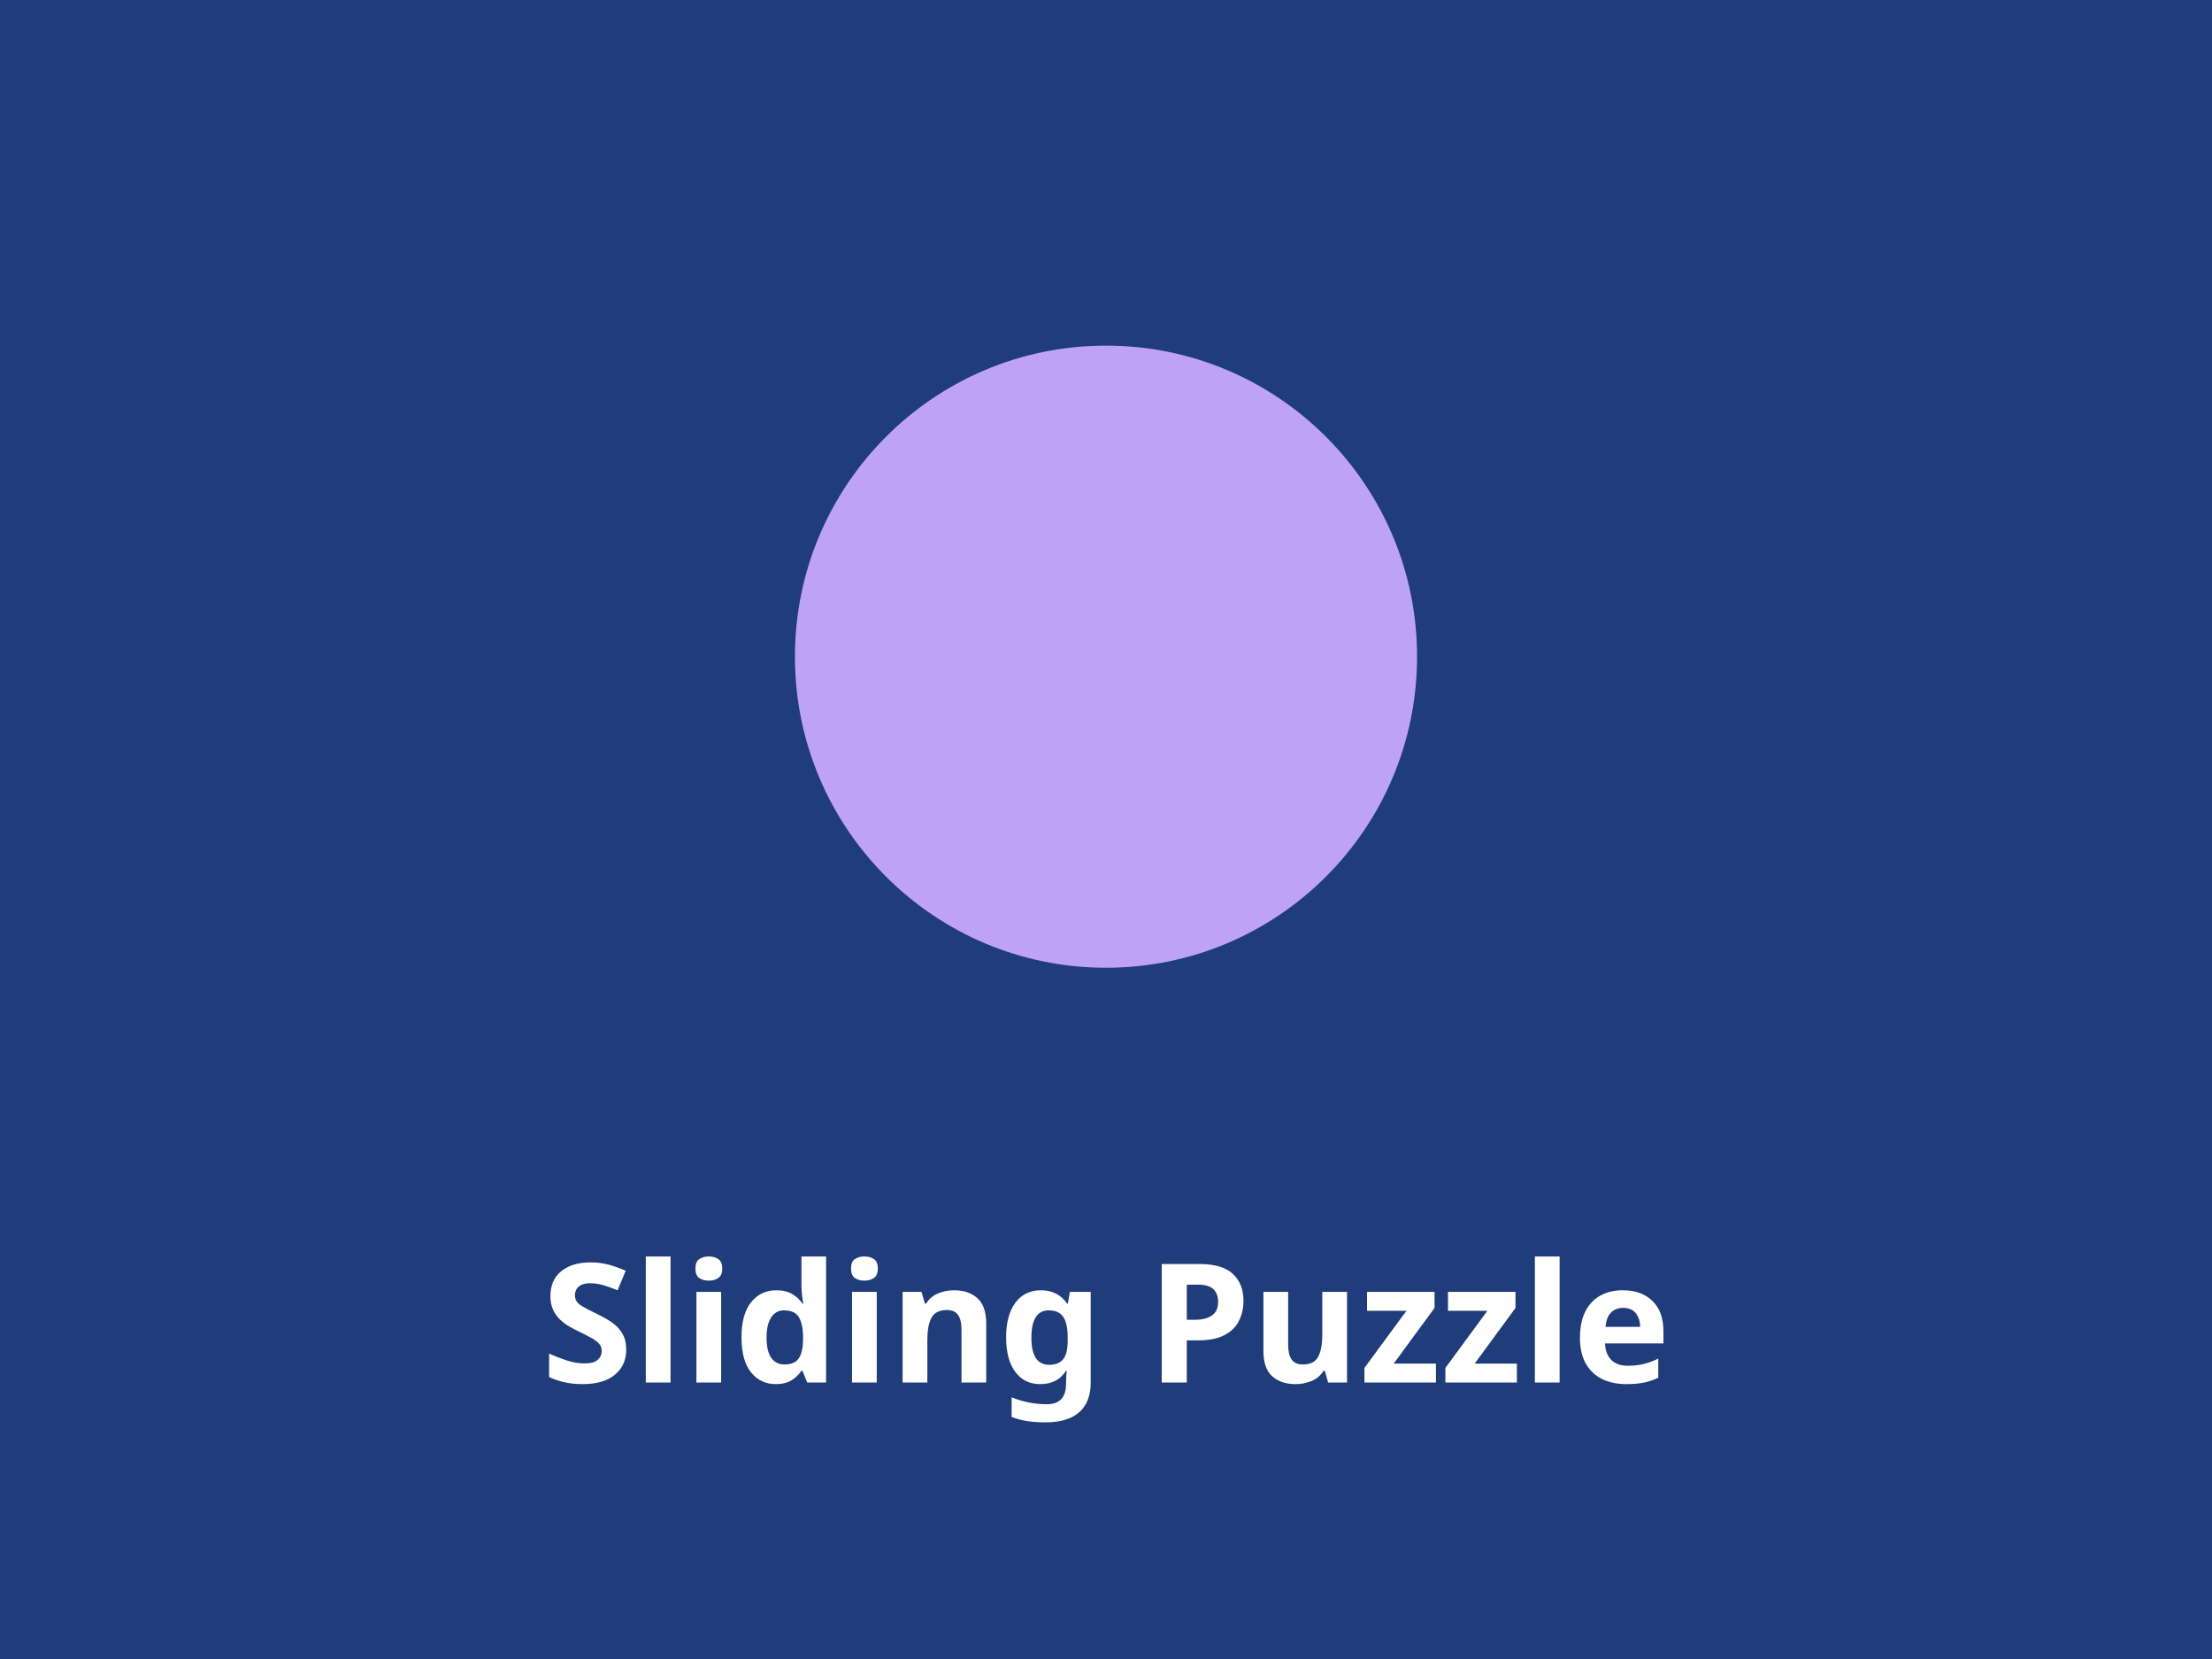
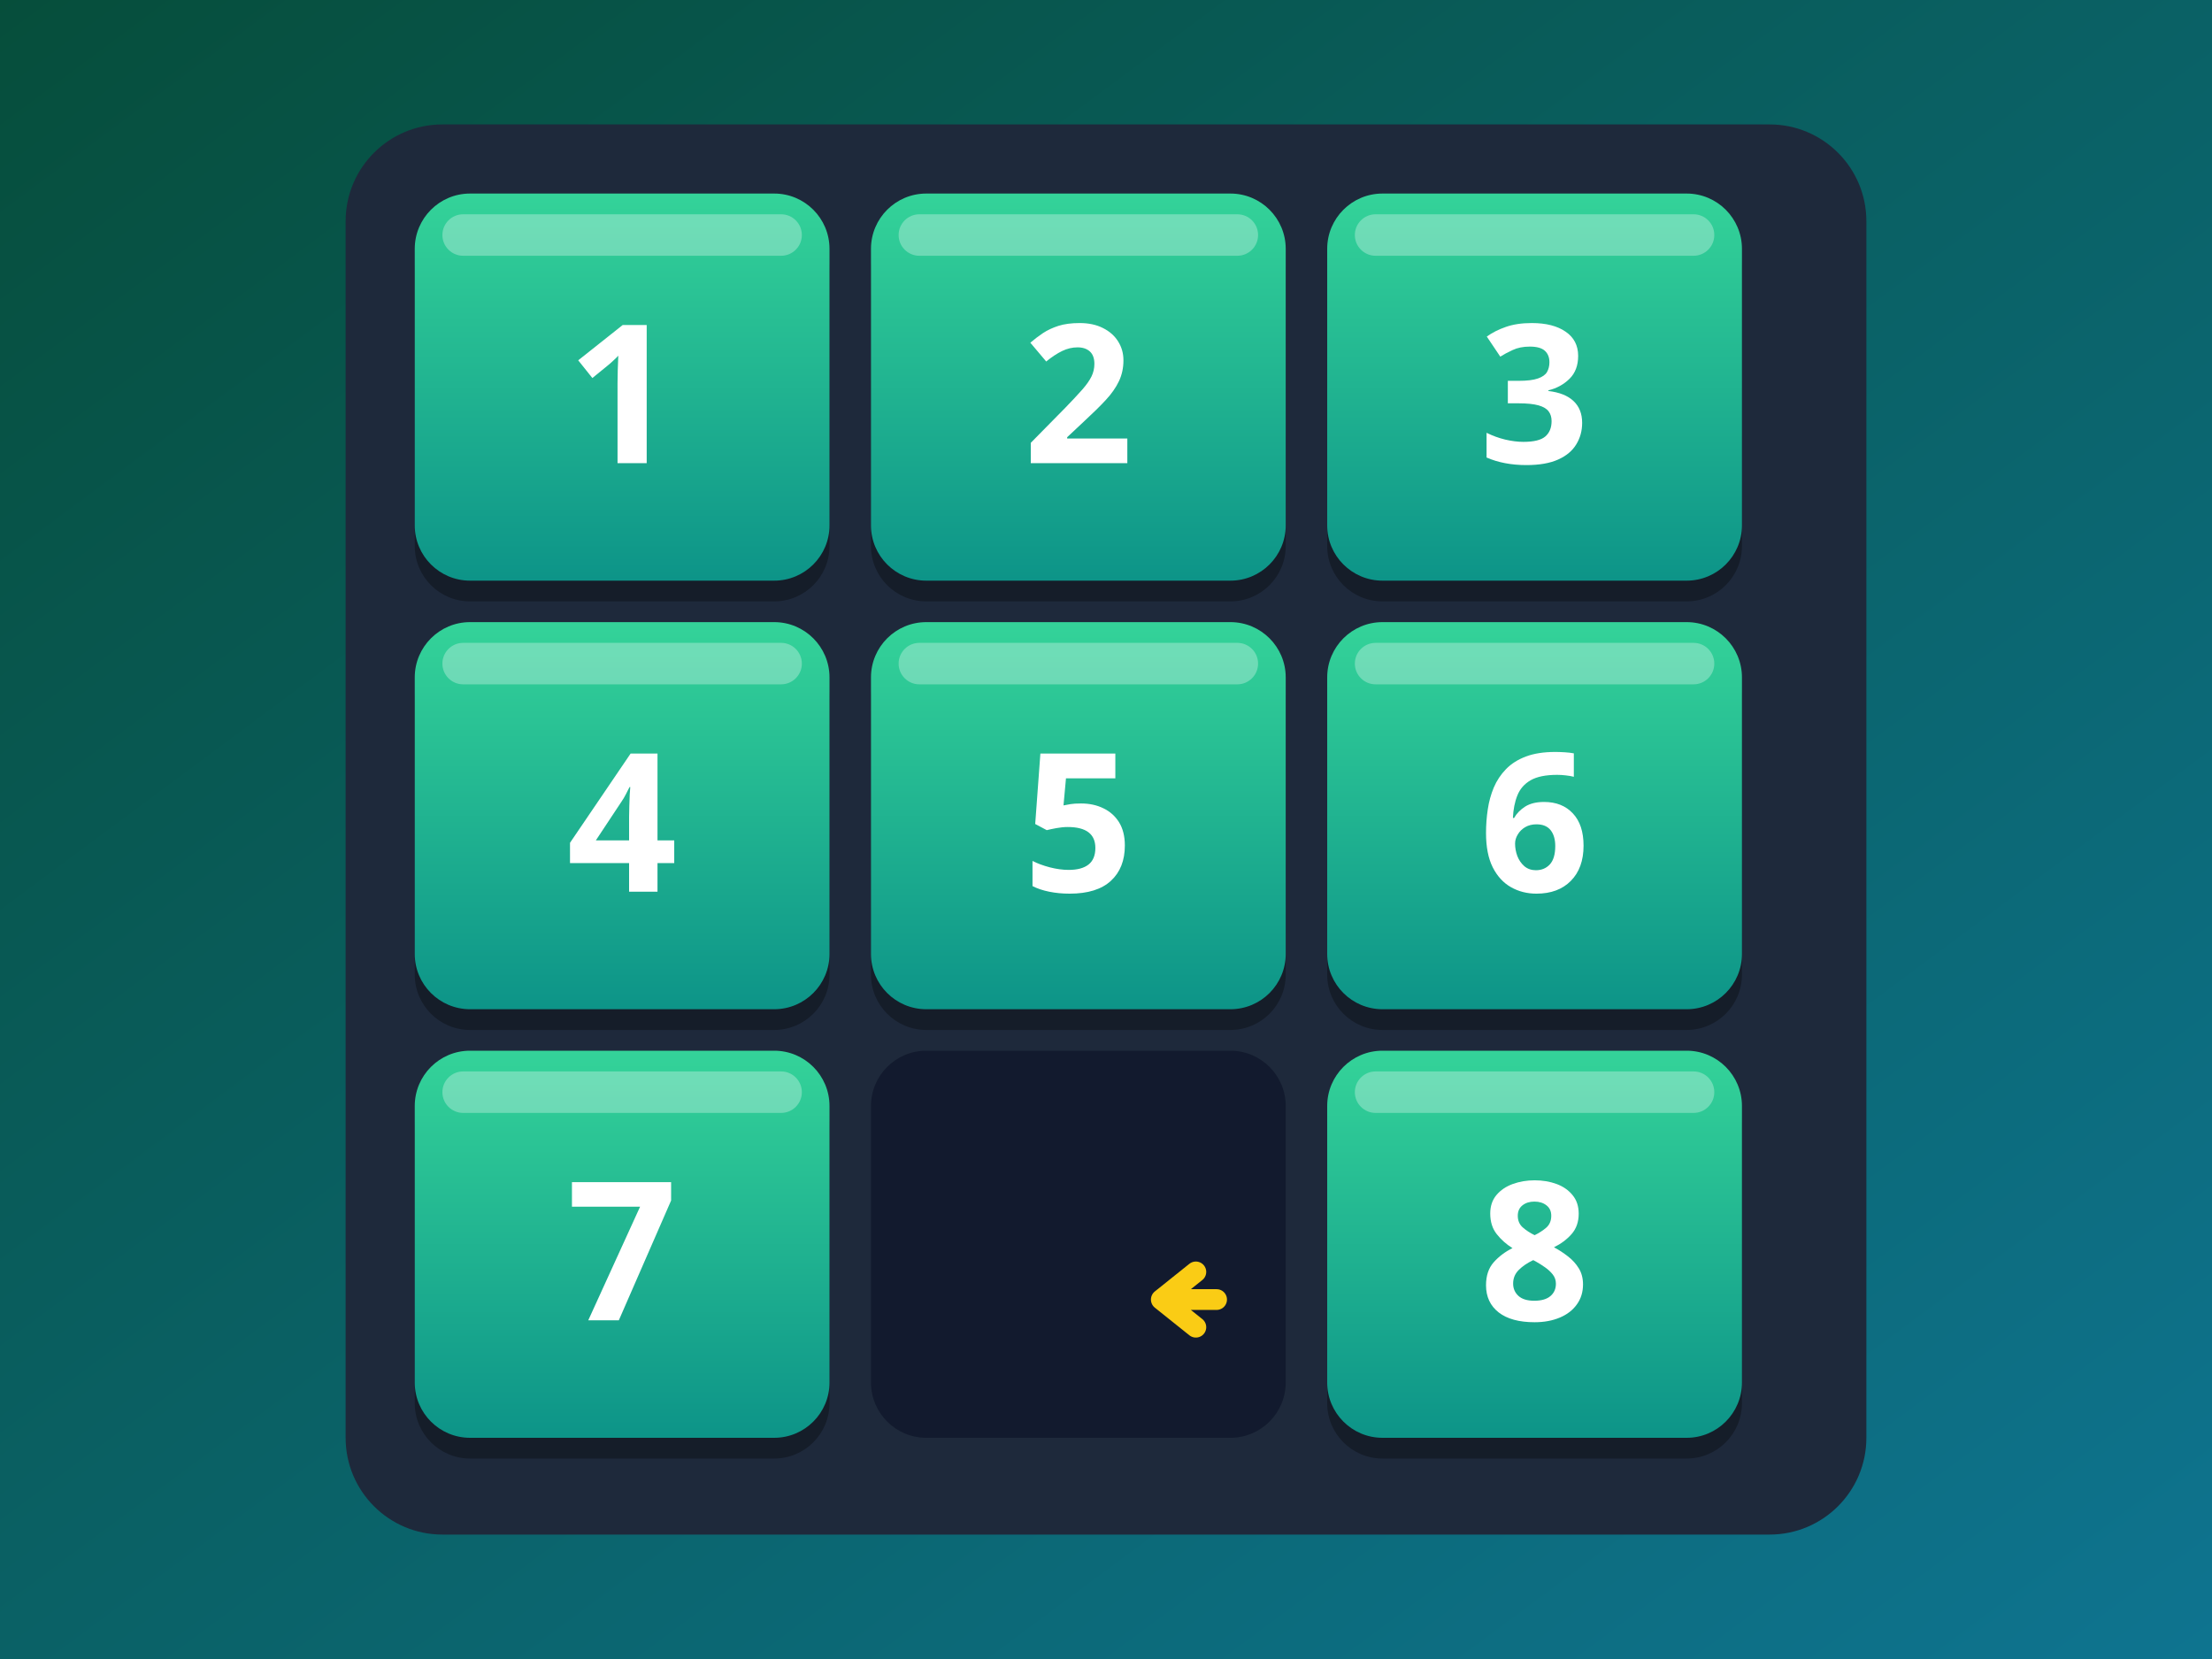
<svg xmlns="http://www.w3.org/2000/svg" viewBox="0 0 320 240" width="320" height="240" role="img">
-   <rect width="320" height="240" fill="hsl(220,60%,30%)" />
-   <circle cx="160" cy="95" r="45" fill="hsl(260,80%,80%)" />
-   <text x="160" y="200" text-anchor="middle" font-family="sans-serif" font-size="24" font-weight="bold" fill="#ffffff">Sliding Puzzle</text>
+   <defs>
+     <linearGradient id="bg" x1="0" y1="0" x2="1" y2="1">
+       <stop offset="0" stop-color="#064e3b" />
+       <stop offset="1" stop-color="#0e7490" />
+     </linearGradient>
+     <filter id="g" x="-100%" y="-100%" width="300%" height="300%">
+       <feGaussianBlur stdDeviation="6" />
+     </filter>
+     <linearGradient id="tl" x1="0" y1="0" x2="0" y2="1">
+       <stop offset="0" stop-color="#34d399" />
+       <stop offset="1" stop-color="#0d9488" />
+     </linearGradient>
+   </defs>
+   <rect width="320" height="240" fill="url(#bg)" />
+   <rect x="50" y="18" width="220" height="204" rx="14" fill="#1e293b" />
+   <rect x="60" y="31" width="60" height="56" rx="8" fill="#000" opacity="0.3" />
+   <rect x="60" y="28" width="60" height="56" rx="8" fill="url(#tl)" />
+   <rect x="64" y="31" width="52" height="6" rx="3" fill="#fff" opacity="0.3" />
+   <text x="90" y="67" font-family="sans-serif" font-weight="bold" font-size="28" text-anchor="middle" fill="#fff">1</text>
+   <rect x="126" y="31" width="60" height="56" rx="8" fill="#000" opacity="0.3" />
+   <rect x="126" y="28" width="60" height="56" rx="8" fill="url(#tl)" />
+   <rect x="130" y="31" width="52" height="6" rx="3" fill="#fff" opacity="0.3" />
+   <text x="156" y="67" font-family="sans-serif" font-weight="bold" font-size="28" text-anchor="middle" fill="#fff">2</text>
+   <rect x="192" y="31" width="60" height="56" rx="8" fill="#000" opacity="0.3" />
+   <rect x="192" y="28" width="60" height="56" rx="8" fill="url(#tl)" />
+   <rect x="196" y="31" width="52" height="6" rx="3" fill="#fff" opacity="0.3" />
+   <text x="222" y="67" font-family="sans-serif" font-weight="bold" font-size="28" text-anchor="middle" fill="#fff">3</text>
+   <rect x="60" y="93" width="60" height="56" rx="8" fill="#000" opacity="0.3" />
+   <rect x="60" y="90" width="60" height="56" rx="8" fill="url(#tl)" />
+   <rect x="64" y="93" width="52" height="6" rx="3" fill="#fff" opacity="0.3" />
+   <text x="90" y="129" font-family="sans-serif" font-weight="bold" font-size="28" text-anchor="middle" fill="#fff">4</text>
+   <rect x="126" y="93" width="60" height="56" rx="8" fill="#000" opacity="0.3" />
+   <rect x="126" y="90" width="60" height="56" rx="8" fill="url(#tl)" />
+   <rect x="130" y="93" width="52" height="6" rx="3" fill="#fff" opacity="0.3" />
+   <text x="156" y="129" font-family="sans-serif" font-weight="bold" font-size="28" text-anchor="middle" fill="#fff">5</text>
+   <rect x="192" y="93" width="60" height="56" rx="8" fill="#000" opacity="0.3" />
+   <rect x="192" y="90" width="60" height="56" rx="8" fill="url(#tl)" />
+   <rect x="196" y="93" width="52" height="6" rx="3" fill="#fff" opacity="0.3" />
+   <text x="222" y="129" font-family="sans-serif" font-weight="bold" font-size="28" text-anchor="middle" fill="#fff">6</text>
+   <rect x="60" y="155" width="60" height="56" rx="8" fill="#000" opacity="0.3" />
+   <rect x="60" y="152" width="60" height="56" rx="8" fill="url(#tl)" />
+   <rect x="64" y="155" width="52" height="6" rx="3" fill="#fff" opacity="0.3" />
+   <text x="90" y="191" font-family="sans-serif" font-weight="bold" font-size="28" text-anchor="middle" fill="#fff">7</text>
+   <rect x="126" y="152" width="60" height="56" rx="8" fill="#0f172a" opacity="0.8" />
+   <rect x="192" y="155" width="60" height="56" rx="8" fill="#000" opacity="0.3" />
+   <rect x="192" y="152" width="60" height="56" rx="8" fill="url(#tl)" />
+   <rect x="196" y="155" width="52" height="6" rx="3" fill="#fff" opacity="0.3" />
+   <text x="222" y="191" font-family="sans-serif" font-weight="bold" font-size="28" text-anchor="middle" fill="#fff">8</text>
+   <path d="M146 192h-8m0 0l5-4m-5 4l5 4" stroke="#facc15" stroke-width="3" fill="none" stroke-linecap="round" transform="translate(30 -4)" />
</svg>
